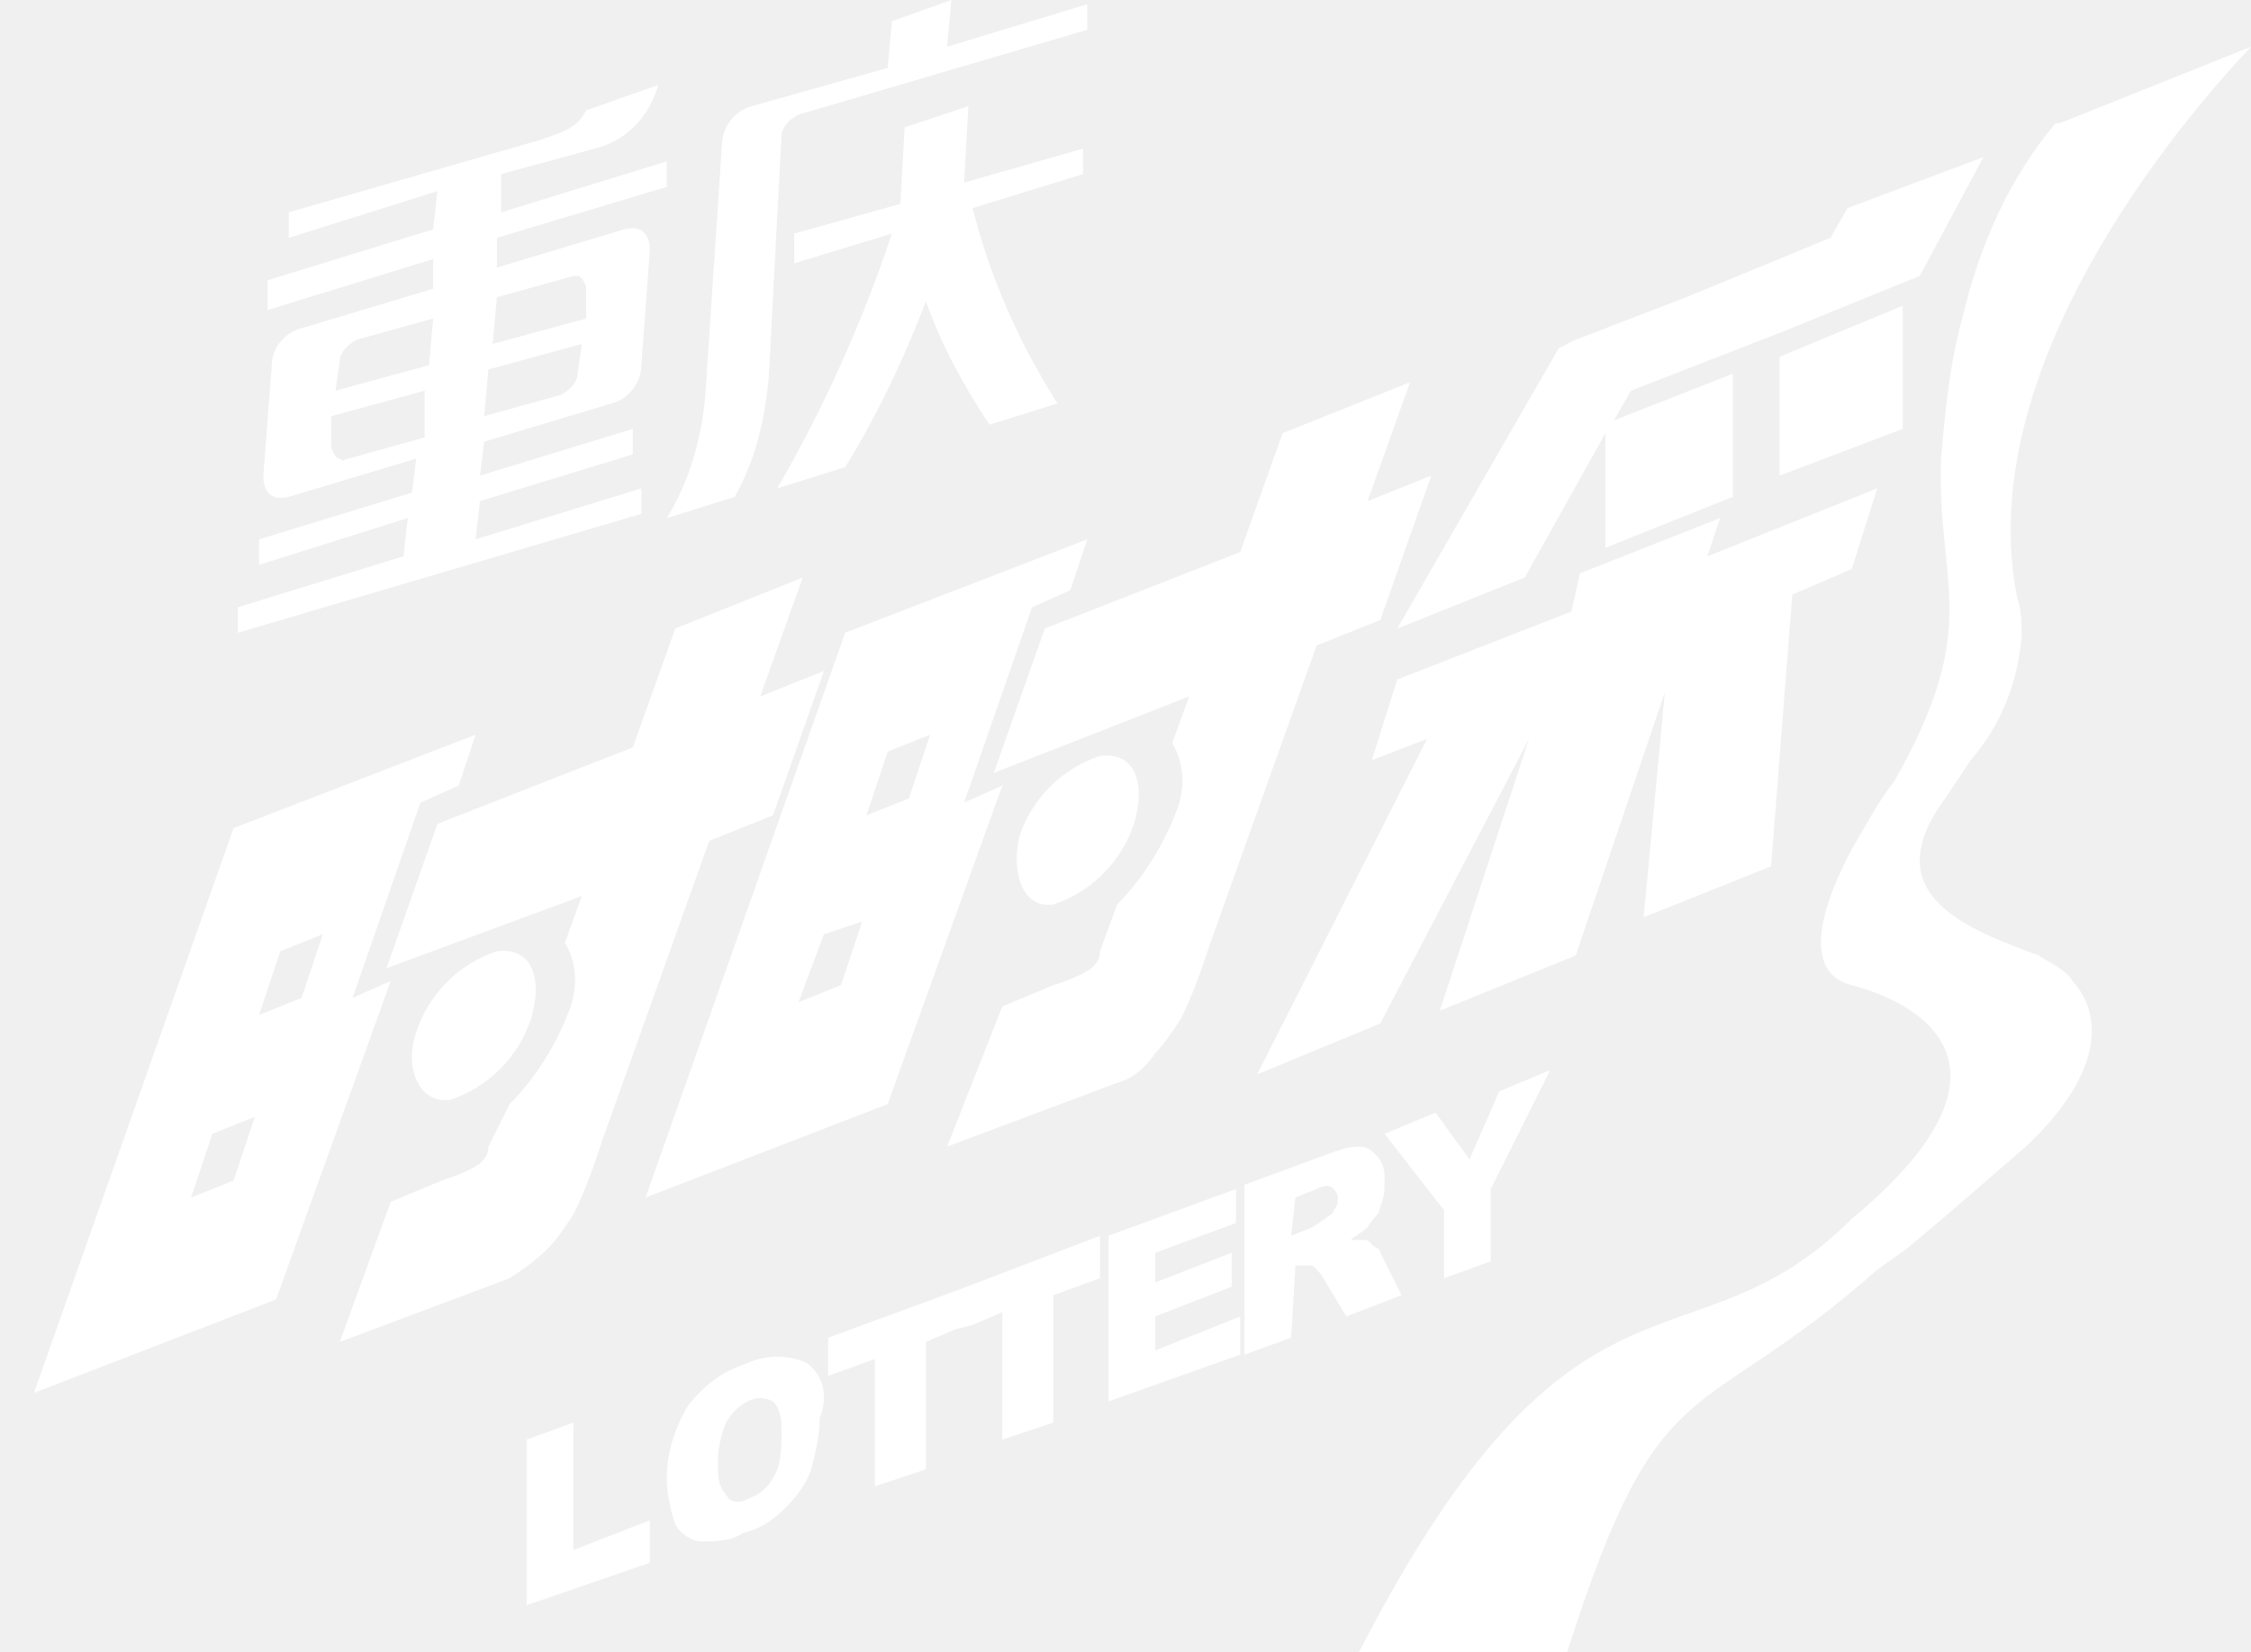
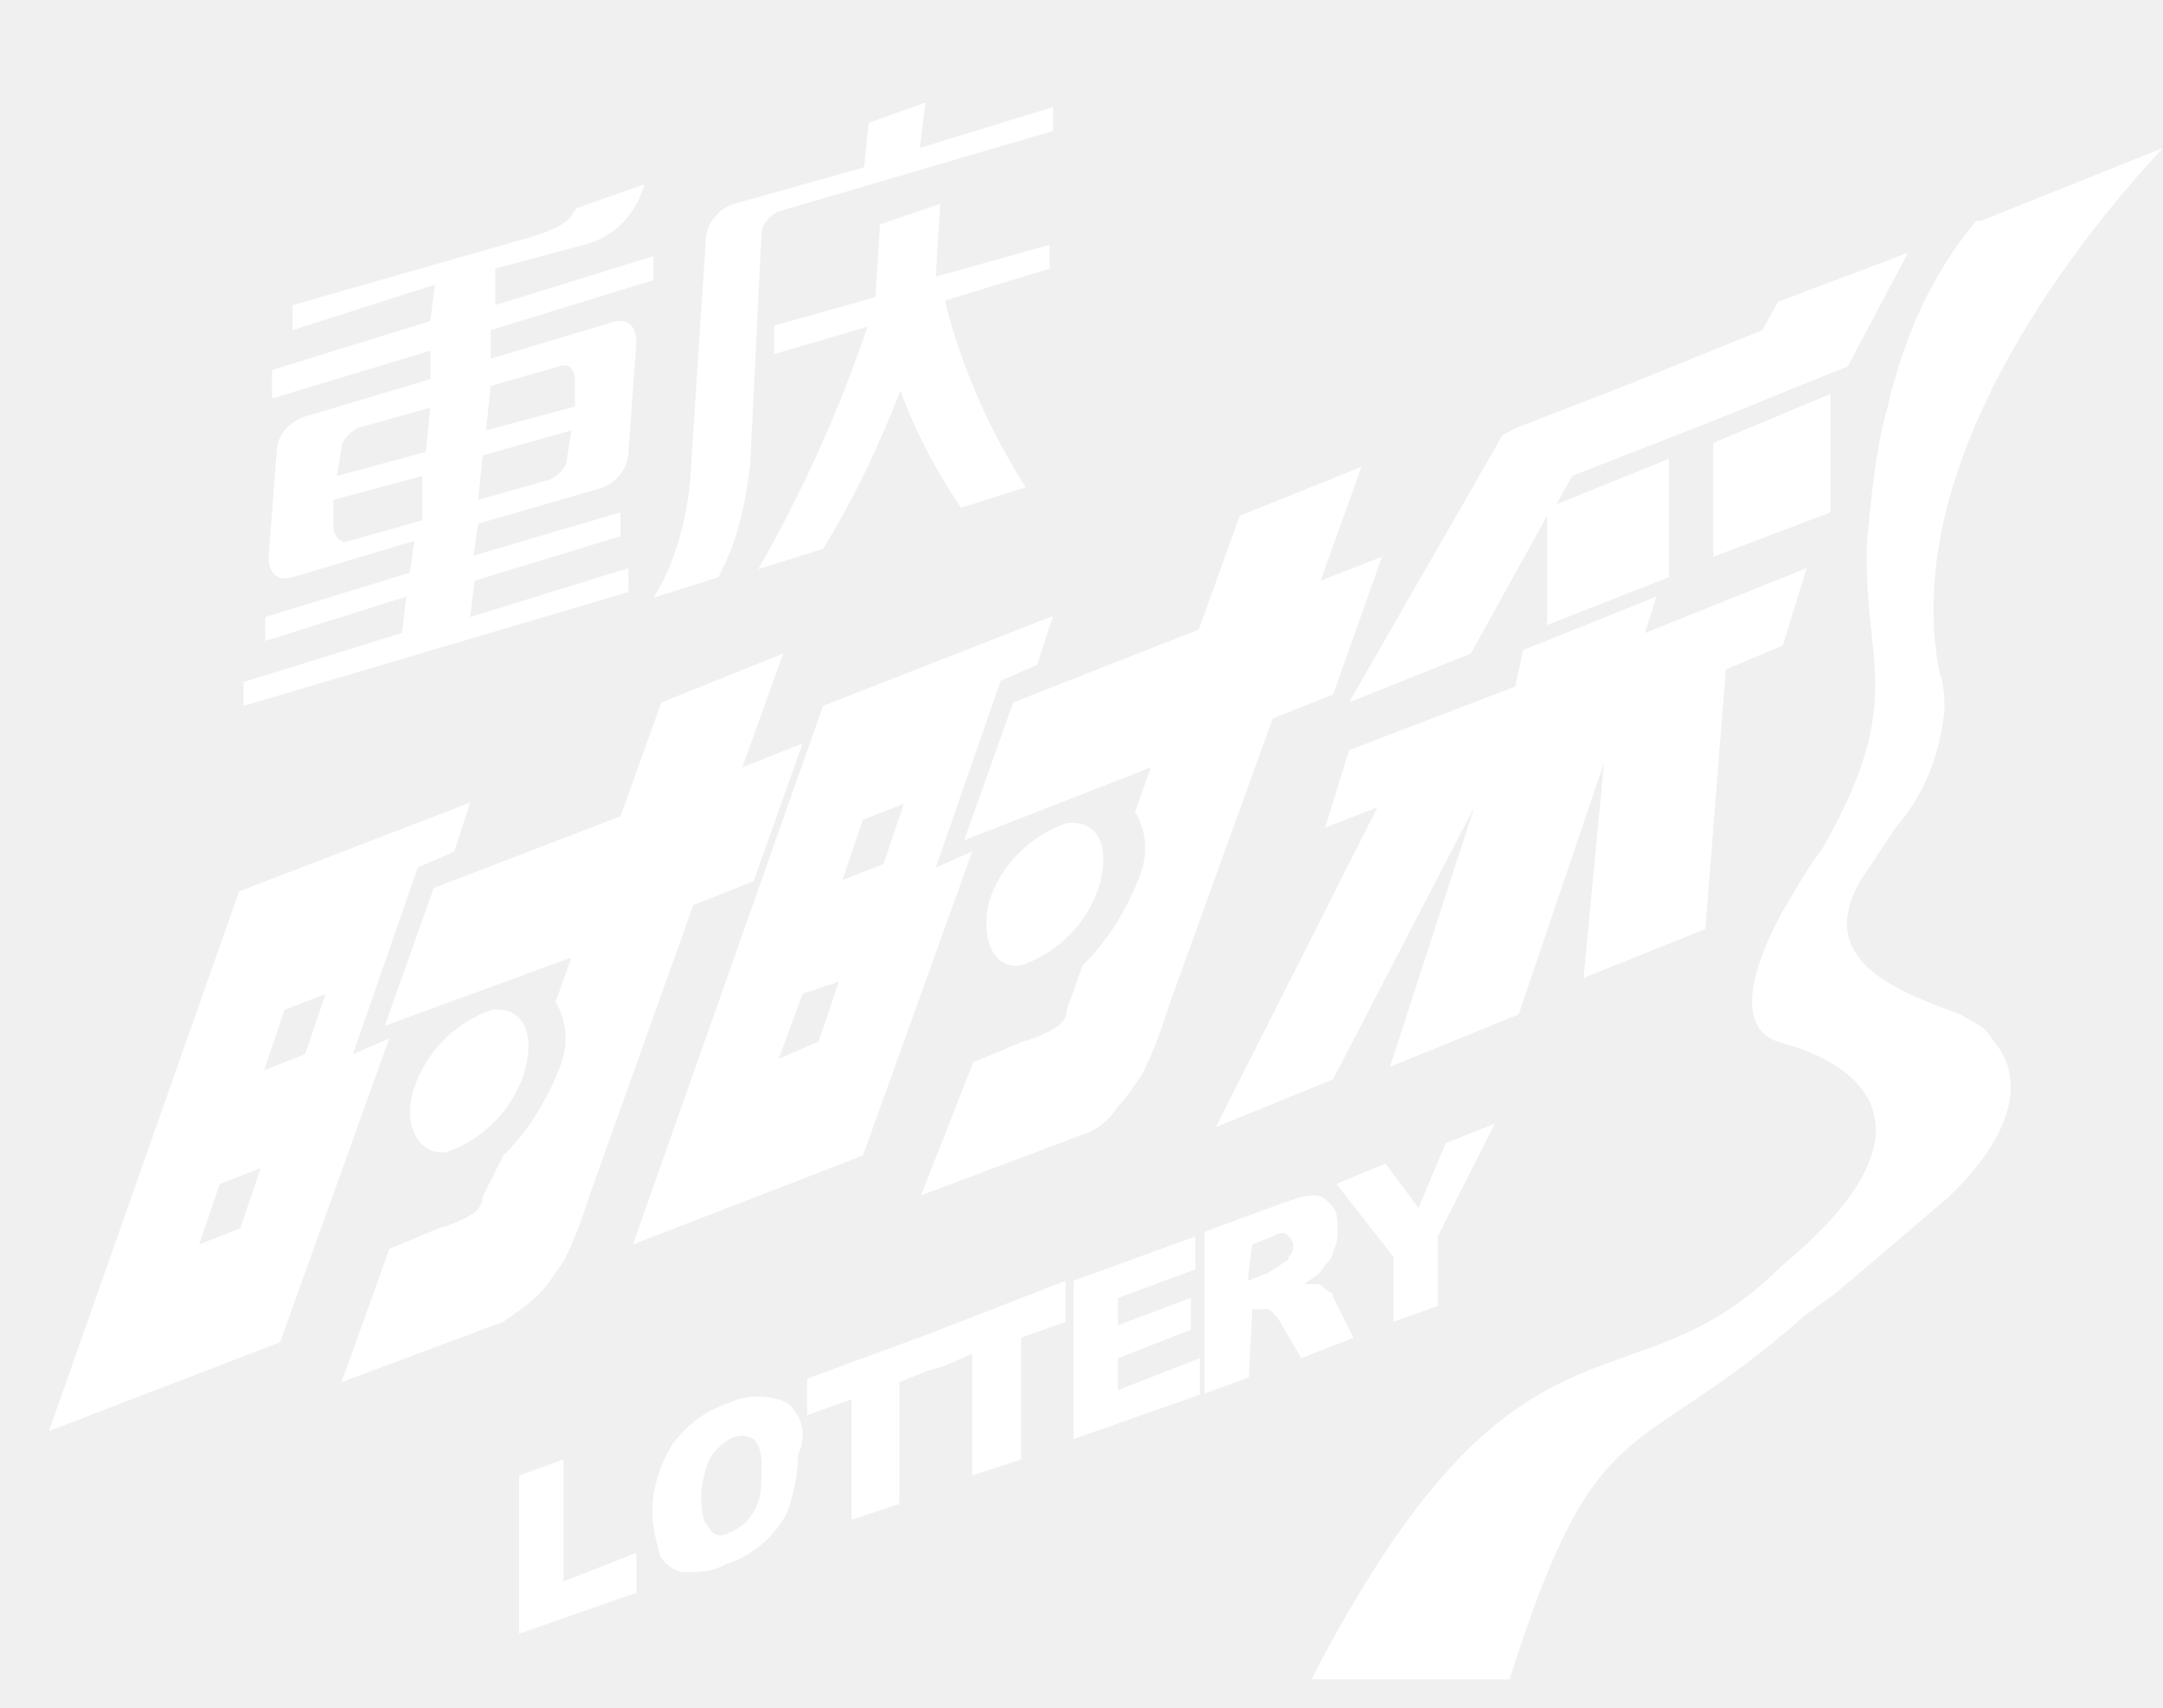
- <svg xmlns="http://www.w3.org/2000/svg" version="1.1" id="logo_x5F_cqssc" x="0px" y="0px" width="53px" height="38.9px" viewBox="0 0 53 38.9" style="enable-background:new 0 0 53 38.9;" xml:space="preserve">
+ <svg xmlns="http://www.w3.org/2000/svg" version="1.1" id="logo_x5F_cqssc" x="0px" y="0px" viewBox="0 0 190 150" style="enable-background:new 0 0 190 150;" xml:space="preserve">
  <style type="text/css">
	.st0{fill:none;}
	.st1{fill:#FFFFFF;}
</style>
  <g id="图层_2">
    <g id="top">
-       <polygon class="st0" points="0,28.2 1,27.8 1.5,26.3 0.5,26.7   " />
-       <path class="st0" d="M13.3,33c-0.2,0.1-0.4,0.2-0.6,0.5c-0.2,0.3-0.2,0.6-0.2,0.9c0,0.3,0,0.6,0.2,0.8c0.2,0.1,0.4,0.2,0.6,0.1    c0.2-0.1,0.4-0.2,0.6-0.5c0.2-0.3,0.2-0.7,0.2-1c0-0.3,0-0.5-0.2-0.7C13.7,32.9,13.4,32.9,13.3,33z" />
-       <polygon class="st1" points="13.5,33.5 12.4,33.9 12.4,37.8 15.3,36.8 15.3,35.8 13.5,36.5   " />
-       <path class="st1" d="M6.8,5l5.9-1.7c0.6-0.2,0.9-0.3,1.1-0.7L15.5,2c-0.2,0.7-0.7,1.3-1.5,1.5l-2.2,0.6L11.8,5l3.9-1.2v0.6l-4,1.2    v0.7l3-0.9c0.4-0.1,0.6,0.1,0.6,0.5l-0.2,2.7c0,0.4-0.3,0.8-0.7,0.9l-3,0.9l-0.1,0.8l3.6-1.1v0.6l-3.6,1.1l-0.1,0.9l3.9-1.2v0.6    l-9.5,2.8v-0.6l3.9-1.2l0.1-0.9l-3.5,1.1v-0.6l3.6-1.1l0.1-0.8l-3,0.9c-0.4,0.1-0.6-0.1-0.6-0.5l0.2-2.6c0-0.4,0.3-0.8,0.8-0.9    l3-0.9V6.1L6.3,7.3V6.6l3.9-1.2l0.1-0.9L6.8,5.6L6.8,5z M8.2,10.8l1.8-0.5V9.2L7.8,9.8v0.7c0,0.1,0.1,0.3,0.2,0.3    C8.1,10.9,8.1,10.8,8.2,10.8L8.2,10.8z M7.9,9.2l2.2-0.6l0.1-1.1L8.4,8C8.2,8.1,8,8.3,8,8.5L7.9,9.2z M13.7,8.1l-2.2,0.6l-0.1,1.1    l1.8-0.5c0.2-0.1,0.4-0.3,0.4-0.5L13.7,8.1z M11.7,7l-0.1,1.1l2.2-0.6V6.8c0-0.1-0.1-0.3-0.2-0.3c0,0-0.1,0-0.1,0L11.7,7z" />
-       <path class="st1" d="M18.1,8.9c-0.1,1-0.3,1.9-0.8,2.8l-1.6,0.5c0.5-0.8,0.8-1.8,0.9-2.8l0.4-6c0-0.4,0.3-0.8,0.7-0.9l3.2-0.9    l0.1-1.1L22.4,0l-0.1,1.1l3.3-1v0.6l-6.8,2c-0.2,0.1-0.4,0.3-0.4,0.5L18.1,8.9z M18.7,5.5l2.5-0.7l0.1-1.8l1.5-0.5l-0.1,1.8    l2.8-0.8v0.6l-2.6,0.8c0.4,1.6,1.1,3.2,2,4.6l-1.6,0.5c-0.6-0.9-1.1-1.8-1.5-2.9c-0.5,1.3-1.1,2.6-1.9,3.9l-1.6,0.5    c1.1-1.9,2-3.9,2.7-6l-2.3,0.7L18.7,5.5z" />
-       <polygon class="st0" points="19.8,23.2 20.4,21.7 19.4,22 18.8,23.5   " />
-       <polygon class="st0" points="6.1,23.8 7.1,23.5 7.6,22 6.6,22.3   " />
-       <path class="st0" d="M29.8,30.5c0.1,0,0.1-0.1,0.2-0.2c0-0.1,0-0.2,0-0.3c0-0.1,0-0.2-0.1-0.2c-0.1,0-0.2,0-0.4,0L29,30v0.8    l0.5-0.2L29.8,30.5z" />
-       <polygon class="st0" points="21.9,17.3 20.9,17.7 20.4,19.2 21.4,18.8   " />
-       <path class="st1" d="M8.3,23.5l1.6-4.6l0.9-0.4l0.4-1.2l-5.7,2.2L0.8,32.8l5.7-2.2l2.7-7.5L8.3,23.5z M5.5,27.8l-1,0.4l0.5-1.5    l1-0.4L5.5,27.8z M7.1,23.5l-1,0.4l0.5-1.5l1-0.4L7.1,23.5z" />
-       <path class="st1" d="M20.9,26l2.7-7.5l-0.9,0.4l1.6-4.6l0.9-0.4l0.4-1.2l-5.7,2.2l-4.7,13.3L20.9,26z M20.9,17.7l1-0.4l-0.5,1.5    l-1,0.4L20.9,17.7z M20.3,21.7l-0.5,1.5l-1,0.4l0.6-1.6L20.3,21.7z" />
-       <path class="st1" d="M31,15.2l1.5-0.6l1.2-3.4l-1.5,0.6l1-2.8l-3,1.2l-1,2.8l-4.6,1.8l-1.2,3.4l4.6-1.8l-0.4,1.1    c0.3,0.5,0.3,1.1,0.1,1.6c-0.3,0.8-0.8,1.6-1.4,2.2l-0.4,1.1c0,0.2-0.1,0.3-0.2,0.4c-0.3,0.2-0.6,0.3-0.9,0.4l-1.2,0.5L22.3,27    l4-1.5c0.4-0.1,0.7-0.4,0.9-0.7c0.2-0.2,0.4-0.5,0.6-0.8c0.3-0.6,0.5-1.2,0.7-1.8L31,15.2z" />
-       <path class="st1" d="M12.9,29.4c0.2-0.2,0.4-0.5,0.6-0.8c0.3-0.6,0.5-1.2,0.7-1.8l2.5-7l1.5-0.6l1.2-3.4l-1.5,0.6l1-2.8l-3,1.2    l-1,2.8l-4.6,1.8l-1.2,3.4l4.6-1.7l-0.4,1.1c0.3,0.5,0.3,1.1,0.1,1.6c-0.3,0.8-0.8,1.6-1.4,2.2L11.5,27c0,0.2-0.1,0.3-0.2,0.4    c-0.3,0.2-0.6,0.3-0.9,0.4l-1.2,0.5l-1.2,3.3l4-1.5C12.3,29.9,12.6,29.7,12.9,29.4z" />
-       <path class="st1" d="M24.8,21.3c0.9-0.3,1.6-1,1.9-1.9c0.3-1,0-1.7-0.8-1.6c-0.9,0.3-1.6,1-1.9,1.9C23.8,20.6,24.1,21.4,24.8,21.3    z" />
-       <path class="st1" d="M10.6,25.9c0.9-0.3,1.6-1,1.9-1.9c0.3-1,0-1.7-0.8-1.6c-0.9,0.3-1.6,1-1.9,1.9C9.5,25.2,9.9,26,10.6,25.9z" />
-       <path class="st1" d="M30.5,29.8h0.1c0.1,0,0.2,0,0.3,0c0.1,0.1,0.1,0.1,0.2,0.2l0.6,1l1.3-0.5l-0.5-1c0-0.1-0.1-0.1-0.2-0.2    c-0.1-0.1-0.1-0.1-0.2-0.1c-0.1,0-0.2,0-0.3,0c0.1-0.1,0.3-0.2,0.4-0.3c0.1-0.2,0.3-0.3,0.3-0.5c0.1-0.2,0.1-0.4,0.1-0.6    c0-0.2,0-0.4-0.2-0.6C32.3,27.1,32.2,27,32,27c-0.3,0-0.5,0.1-0.8,0.2l-1.9,0.7v4l1.1-0.4L30.5,29.8z M30.5,28.2l0.5-0.2    c0.2-0.1,0.3-0.1,0.4,0c0.1,0.1,0.1,0.2,0.1,0.2c0,0.1,0,0.2-0.1,0.3c0,0.1-0.1,0.1-0.2,0.2l-0.3,0.2l-0.5,0.2L30.5,28.2z" />
-       <polygon class="st1" points="27.2,31 29,30.3 29,29.5 27.2,30.2 27.2,29.5 29.1,28.8 29.1,28 26.1,29.1 26.1,33 29.2,31.9     29.2,31 27.2,31.8   " />
-       <path class="st1" d="M19,32.1c-0.4-0.2-1-0.2-1.4,0c-0.6,0.2-1,0.5-1.4,1c-0.3,0.5-0.5,1.1-0.5,1.7c0,0.4,0.1,0.8,0.2,1.1    c0.1,0.2,0.4,0.4,0.6,0.4c0.3,0,0.7,0,1-0.2c0.4-0.1,0.7-0.3,1-0.6c0.3-0.3,0.5-0.6,0.6-0.9c0.1-0.4,0.2-0.8,0.2-1.2    C19.5,32.9,19.4,32.4,19,32.1z M18.2,34.8c-0.1,0.2-0.3,0.4-0.6,0.5c-0.2,0.1-0.4,0.1-0.5-0.1c-0.2-0.2-0.2-0.5-0.2-0.8    c0-0.3,0.1-0.7,0.2-0.9c0.1-0.2,0.3-0.4,0.5-0.5c0.2-0.1,0.4-0.1,0.6,0c0.2,0.2,0.2,0.5,0.2,0.7C18.4,34.1,18.4,34.5,18.2,34.8    L18.2,34.8z" />
-       <polygon class="st1" points="35.1,29.7 35.1,28 36.5,25.2 35.3,25.7 34.6,27.3 33.8,26.2 32.6,26.7 34,28.5 34,30.1   " />
-       <polygon class="st1" points="19.5,31.5 19.5,32.4 20.6,32 20.6,35 21.8,34.6 21.8,31.6 22.5,31.3 22.9,31.2 23.6,30.9 23.6,33.9     24.8,33.5 24.8,30.5 25.9,30.1 25.9,29.1 22.5,30.4   " />
-       <polygon class="st1" points="41.9,11.2 44.8,10.1 44.8,7.2 41.9,8.4   " />
-       <polygon class="st1" points="32.5,24.1 36,17.4 33.9,23.8 37.1,22.5 39.2,16.3 38.7,21.6 41.7,20.4 42.2,14 43.6,13.4 44.2,11.5     40.2,13.1 40.5,12.2 37.2,13.5 37,14.4 32.9,16 32.3,17.9 33.6,17.4 29.6,25.3   " />
-       <polygon class="st1" points="37.8,10.2 37.8,12.9 40.8,11.7 40.8,8.8 38,9.9 38.4,9.2 42,7.8 44.7,6.7 45.2,6.5 46.7,3.7     43.5,4.9 43.1,5.6 39.7,7 37.1,8 36.7,8.2 32.9,14.8 35.9,13.6   " />
-       <path class="st1" d="M48,22.5L48,22.5c-1.6-0.6-3.9-1.4-2.2-3.7c0.2-0.3,0.4-0.6,0.6-0.9c0.7-0.8,1.1-1.8,1.2-2.9    c0-0.3,0-0.6-0.1-0.9C46.4,8.7,51.3,2.9,53,1.1l-4.5,1.8h-0.1c-1.1,1.3-1.8,2.9-2.2,4.6v0c-0.3,1.1-0.4,2.2-0.5,3.3    c-0.1,3,1,3.9-1.1,7.6l0,0c-0.4,0.5-0.7,1.1-1,1.6c-0.7,1.3-1.2,2.9,0,3.2c1.9,0.5,4.1,2.1,0,5.5l0,0C39.8,32.5,37.1,29,32,38.9    h4.9c2.2-6.9,3-5.2,7.3-9l0,0l0.7-0.5c1.2-1,2.1-1.8,2.8-2.4c1.7-1.6,1.9-3,1.1-3.9C48.6,22.8,48.3,22.7,48,22.5z" />
+       <polygon class="st0" points="1.5,109.3 5.1,107.9 6.8,102.6 3.3,104   " />
+       <path class="st0" d="M48.8,126.4c-0.7,0.4-1.4,0.7-2.1,1.8c-0.7,1.1-0.7,2.1-0.7,3.2s0,2.1,0.7,2.8c0.7,0.4,1.4,0.7,2.1,0.4    s1.4-0.7,2.1-1.8c0.7-1.1,0.7-2.5,0.7-3.6c0-1.1,0-1.8-0.7-2.5C50.2,126.1,49.2,126.1,48.8,126.4z" />
+       <polygon class="st1" points="49.5,128.2 45.6,129.6 45.6,143.5 55.9,139.9 55.9,136.4 49.5,138.9   " />
+       <path class="st1" d="M25.7,26.8l21-6c2.1-0.7,3.2-1.1,3.9-2.5l6-2.1c-0.7,2.5-2.5,4.6-5.3,5.3l-7.8,2.1v3.2l13.9-4.3v2.1L43.1,29    v2.5l10.7-3.2c1.4-0.4,2.1,0.4,2.1,1.8l-0.7,9.6c0,1.4-1.1,2.8-2.5,3.2L42,46l-0.4,2.8L54.5,45v2.1L41.7,51l-0.4,3.2l13.9-4.3v2.1    L21.4,62v-2.1l13.9-4.3l0.4-3.2l-12.4,3.9v-2.1L36,50.3l0.4-2.8l-10.7,3.2c-1.4,0.4-2.1-0.4-2.1-1.8l0.7-9.2    c0-1.4,1.1-2.8,2.8-3.2l10.7-3.2v-2.5L23.9,35v-2.5l13.9-4.3l0.4-3.2L25.7,29V26.8z M30.7,47.5l6.4-1.8v-3.9l-7.8,2.1v2.5    c0,0.4,0.4,1.1,0.7,1.1C30.3,47.8,30.3,47.5,30.7,47.5L30.7,47.5z M29.6,41.8l7.8-2.1l0.4-3.9l-6.4,1.8c-0.7,0.4-1.4,1.1-1.4,1.8    L29.6,41.8z M50.2,37.8L42.4,40L42,43.9l6.4-1.8c0.7-0.4,1.4-1.1,1.4-1.8L50.2,37.8z M43.1,33.9l-0.4,3.9l7.8-2.1v-2.5    c0-0.4-0.4-1.1-0.7-1.1h-0.4L43.1,33.9z" />
+       <path class="st1" d="M65.9,40.7c-0.4,3.6-1.1,6.8-2.8,10l-5.7,1.8c1.8-2.8,2.8-6.4,3.2-10L62,21.1c0-1.4,1.1-2.8,2.5-3.2l11.4-3.2    l0.4-3.9l5-1.8L80.8,13l11.7-3.6v2.1l-24.2,7.1c-0.7,0.4-1.4,1.1-1.4,1.8L65.9,40.7z M68,28.6l8.9-2.5l0.4-6.4l5.3-1.8l-0.4,6.4    l10-2.8v2.1l-9.2,2.8c1.4,5.7,3.9,11.4,7.1,16.4l-5.7,1.8c-2.1-3.2-3.9-6.4-5.3-10.3c-1.8,4.6-3.9,9.2-6.8,13.9l-5.7,1.8    c3.9-6.8,7.1-13.9,9.6-21.3L68,31.1V28.6z" />
+       <polygon class="st0" points="71.9,91.6 74.1,86.2 70.5,87.3 68.4,92.6   " />
+       <polygon class="st0" points="23.2,93.7 26.8,92.6 28.5,87.3 25,88.4   " />
+       <path class="st0" d="M107.5,117.5c0.4,0,0.4-0.4,0.7-0.7c0-0.4,0-0.7,0-1.1s0-0.7-0.4-0.7s-0.7,0-1.4,0l-1.8,0.7v2.8l1.8-0.7    L107.5,117.5z" />
+       <polygon class="st0" points="79.4,70.6 75.8,72 74.1,77.3 77.6,75.9   " />
+       <path class="st1" d="M31,92.6l5.7-16.4l3.2-1.4l1.4-4.3l-20.3,7.8L4.3,125.7l20.3-7.8l9.6-26.7L31,92.6z M21.1,107.9l-3.6,1.4    l1.8-5.3l3.6-1.4L21.1,107.9z M26.8,92.6L23.2,94l1.8-5.3l3.6-1.4L26.8,92.6z" />
+       <path class="st1" d="M75.8,101.5l9.6-26.7l-3.2,1.4l5.7-16.4l3.2-1.4l1.4-4.3L72.3,62l-16.7,47.3L75.8,101.5z M75.8,72l3.6-1.4    l-1.8,5.3l-3.6,1.4L75.8,72z M73.7,86.2l-1.8,5.3L68.4,93l2.1-5.7L73.7,86.2z" />
+       <path class="st1" d="M111.8,63.1l5.3-2.1l4.3-12.1L116,51l3.6-10l-10.7,4.3l-3.6,10L89,61.7l-4.3,12.1l16.4-6.4l-1.4,3.9    c1.1,1.8,1.1,3.9,0.4,5.7c-1.1,2.8-2.8,5.7-5,7.8l-1.4,3.9c0,0.7-0.4,1.1-0.7,1.4c-1.1,0.7-2.1,1.1-3.2,1.4l-4.3,1.8l-4.6,11.7    L95,99.7c1.4-0.4,2.5-1.4,3.2-2.5c0.7-0.7,1.4-1.8,2.1-2.8c1.1-2.1,1.8-4.3,2.5-6.4L111.8,63.1z" />
+       <path class="st1" d="M47.4,113.6c0.7-0.7,1.4-1.8,2.1-2.8c1.1-2.1,1.8-4.3,2.5-6.4l8.9-24.9l5.3-2.1l4.3-12.1l-5.3,2.1l3.6-10    l-10.7,4.3l-3.6,10L38.1,78l-4.3,12.1l16.4-6L48.8,88c1.1,1.8,1.1,3.9,0.4,5.7c-1.1,2.8-2.8,5.7-5,7.8l-1.8,3.6    c0,0.7-0.4,1.1-0.7,1.4c-1.1,0.7-2.1,1.1-3.2,1.4l-4.3,1.8L30,121.4l14.2-5.3C45.2,115.4,46.3,114.7,47.4,113.6z" />
+       <path class="st1" d="M89.7,84.8c3.2-1.1,5.7-3.6,6.8-6.8c1.1-3.6,0-6-2.8-5.7c-3.2,1.1-5.7,3.6-6.8,6.8    C86.1,82.3,87.2,85.2,89.7,84.8z" />
+       <path class="st1" d="M39.2,101.2c3.2-1.1,5.7-3.6,6.8-6.8c1.1-3.6,0-6-2.8-5.7c-3.2,1.1-5.7,3.6-6.8,6.8    C35.3,98.7,36.7,101.5,39.2,101.2z" />
+       <path class="st1" d="M110,115h0.4c0.4,0,0.7,0,1.1,0c0.4,0.4,0.4,0.4,0.7,0.7l2.1,3.6l4.6-1.8l-1.8-3.6c0-0.4-0.4-0.4-0.7-0.7    c-0.4-0.4-0.4-0.4-0.7-0.4c-0.4,0-0.7,0-1.1,0c0.4-0.4,1.1-0.7,1.4-1.1c0.4-0.7,1.1-1.1,1.1-1.8c0.4-0.7,0.4-1.4,0.4-2.1    c0-0.7,0-1.4-0.7-2.1c-0.4-0.4-0.7-0.7-1.4-0.7c-1.1,0-1.8,0.4-2.8,0.7l-6.8,2.5v14.2l3.9-1.4L110,115z M110,109.3l1.8-0.7    c0.7-0.4,1.1-0.4,1.4,0c0.4,0.4,0.4,0.7,0.4,0.7c0,0.4,0,0.7-0.4,1.1c0,0.4-0.4,0.4-0.7,0.7l-1.1,0.7l-1.8,0.7L110,109.3z" />
+       <polygon class="st1" points="98.2,119.3 104.6,116.8 104.6,114 98.2,116.4 98.2,114 105,111.5 105,108.6 94.3,112.5 94.3,126.4     105.4,122.5 105.4,119.3 98.2,122.1   " />
+       <path class="st1" d="M69.1,123.2c-1.4-0.7-3.6-0.7-5,0c-2.1,0.7-3.6,1.8-5,3.6c-1.1,1.8-1.8,3.9-1.8,6c0,1.4,0.4,2.8,0.7,3.9    c0.4,0.7,1.4,1.4,2.1,1.4c1.1,0,2.5,0,3.6-0.7c1.4-0.4,2.5-1.1,3.6-2.1c1.1-1.1,1.8-2.1,2.1-3.2c0.4-1.4,0.7-2.8,0.7-4.3    C70.9,126.1,70.5,124.3,69.1,123.2z M66.2,132.8c-0.4,0.7-1.1,1.4-2.1,1.8c-0.7,0.4-1.4,0.4-1.8-0.4c-0.7-0.7-0.7-1.8-0.7-2.8    c0-1.1,0.4-2.5,0.7-3.2c0.4-0.7,1.1-1.4,1.8-1.8c0.7-0.4,1.4-0.4,2.1,0c0.7,0.7,0.7,1.8,0.7,2.5C66.9,130.3,66.9,131.7,66.2,132.8    L66.2,132.8z" />
+       <polygon class="st1" points="126.3,114.7 126.3,108.6 131.3,98.7 127,100.4 124.6,106.1 121.7,102.2 117.4,104 122.4,110.4     122.4,116.1   " />
+       <polygon class="st1" points="70.9,121.1 70.9,124.3 74.8,122.9 74.8,133.5 79,132.1 79,121.4 81.5,120.4 82.9,120 85.4,118.9     85.4,129.6 89.7,128.2 89.7,117.5 93.6,116.1 93.6,112.5 81.5,117.2   " />
+       <polygon class="st1" points="150.5,48.9 160.8,45 160.8,34.6 150.5,38.9   " />
+       <polygon class="st1" points="117.1,94.8 129.5,70.9 122.1,93.7 133.4,89.1 140.9,67 139.1,85.9 149.8,81.6 151.6,58.8 156.6,56.7     158.7,49.9 144.5,55.6 145.5,52.4 133.8,57.1 133.1,60.3 118.5,65.9 116.4,72.7 121,70.9 106.8,99   " />
+       <polygon class="st1" points="135.9,45.3 135.9,54.9 146.6,50.7 146.6,40.3 136.7,44.3 138.1,41.8 150.9,36.8 160.5,32.9     162.3,32.2 167.6,22.2 156.2,26.5 154.8,29 142.7,33.9 133.4,37.5 132,38.2 118.5,61.7 129.2,57.4   " />
+       <path class="st1" d="M172.2,89.1L172.2,89.1c-5.7-2.1-13.9-5-7.8-13.2c0.7-1.1,1.4-2.1,2.1-3.2c2.5-2.8,3.9-6.4,4.3-10.3    c0-1.1,0-2.1-0.4-3.2C166.5,40,184,19.4,190,13l-16,6.4h-0.4c-3.9,4.6-6.4,10.3-7.8,16.4l0,0c-1.1,3.9-1.4,7.8-1.8,11.7    c-0.4,10.7,3.6,13.9-3.9,27l0,0c-1.4,1.8-2.5,3.9-3.6,5.7c-2.5,4.6-4.3,10.3,0,11.4c6.8,1.8,14.6,7.5,0,19.6l0,0    c-13.5,13.5-23.1,1.1-41.3,36.3h17.4c7.8-24.5,10.7-18.5,26-32l0,0l2.5-1.8c4.3-3.6,7.5-6.4,10-8.5c6-5.7,6.8-10.7,3.9-13.9    C174.4,90.1,173.3,89.8,172.2,89.1z" />
    </g>
  </g>
</svg>
